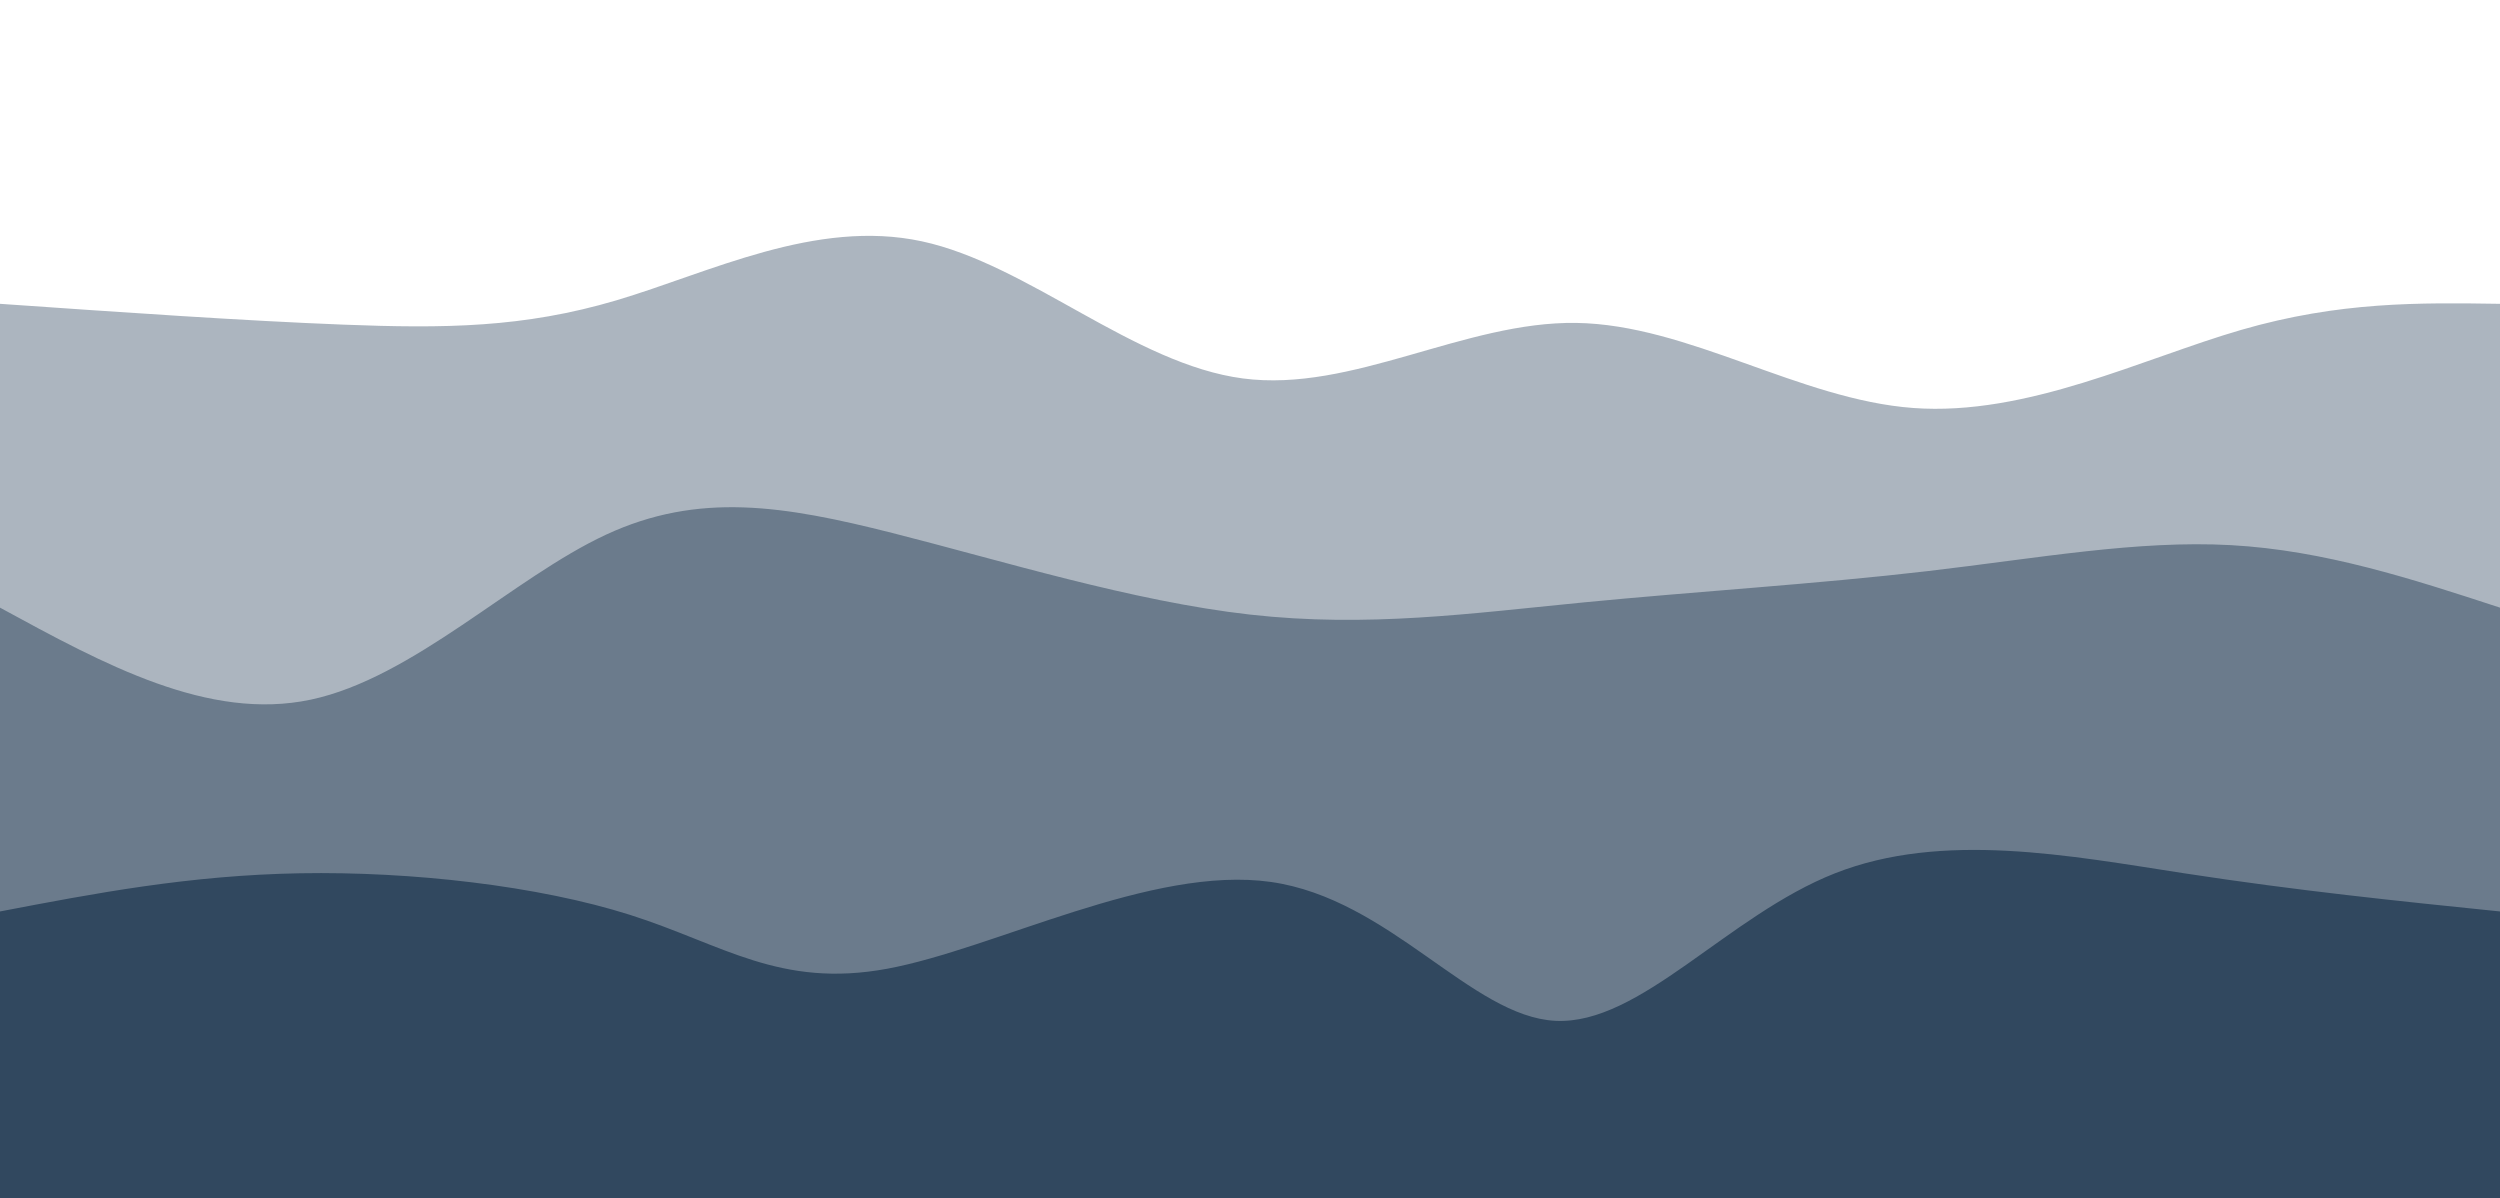
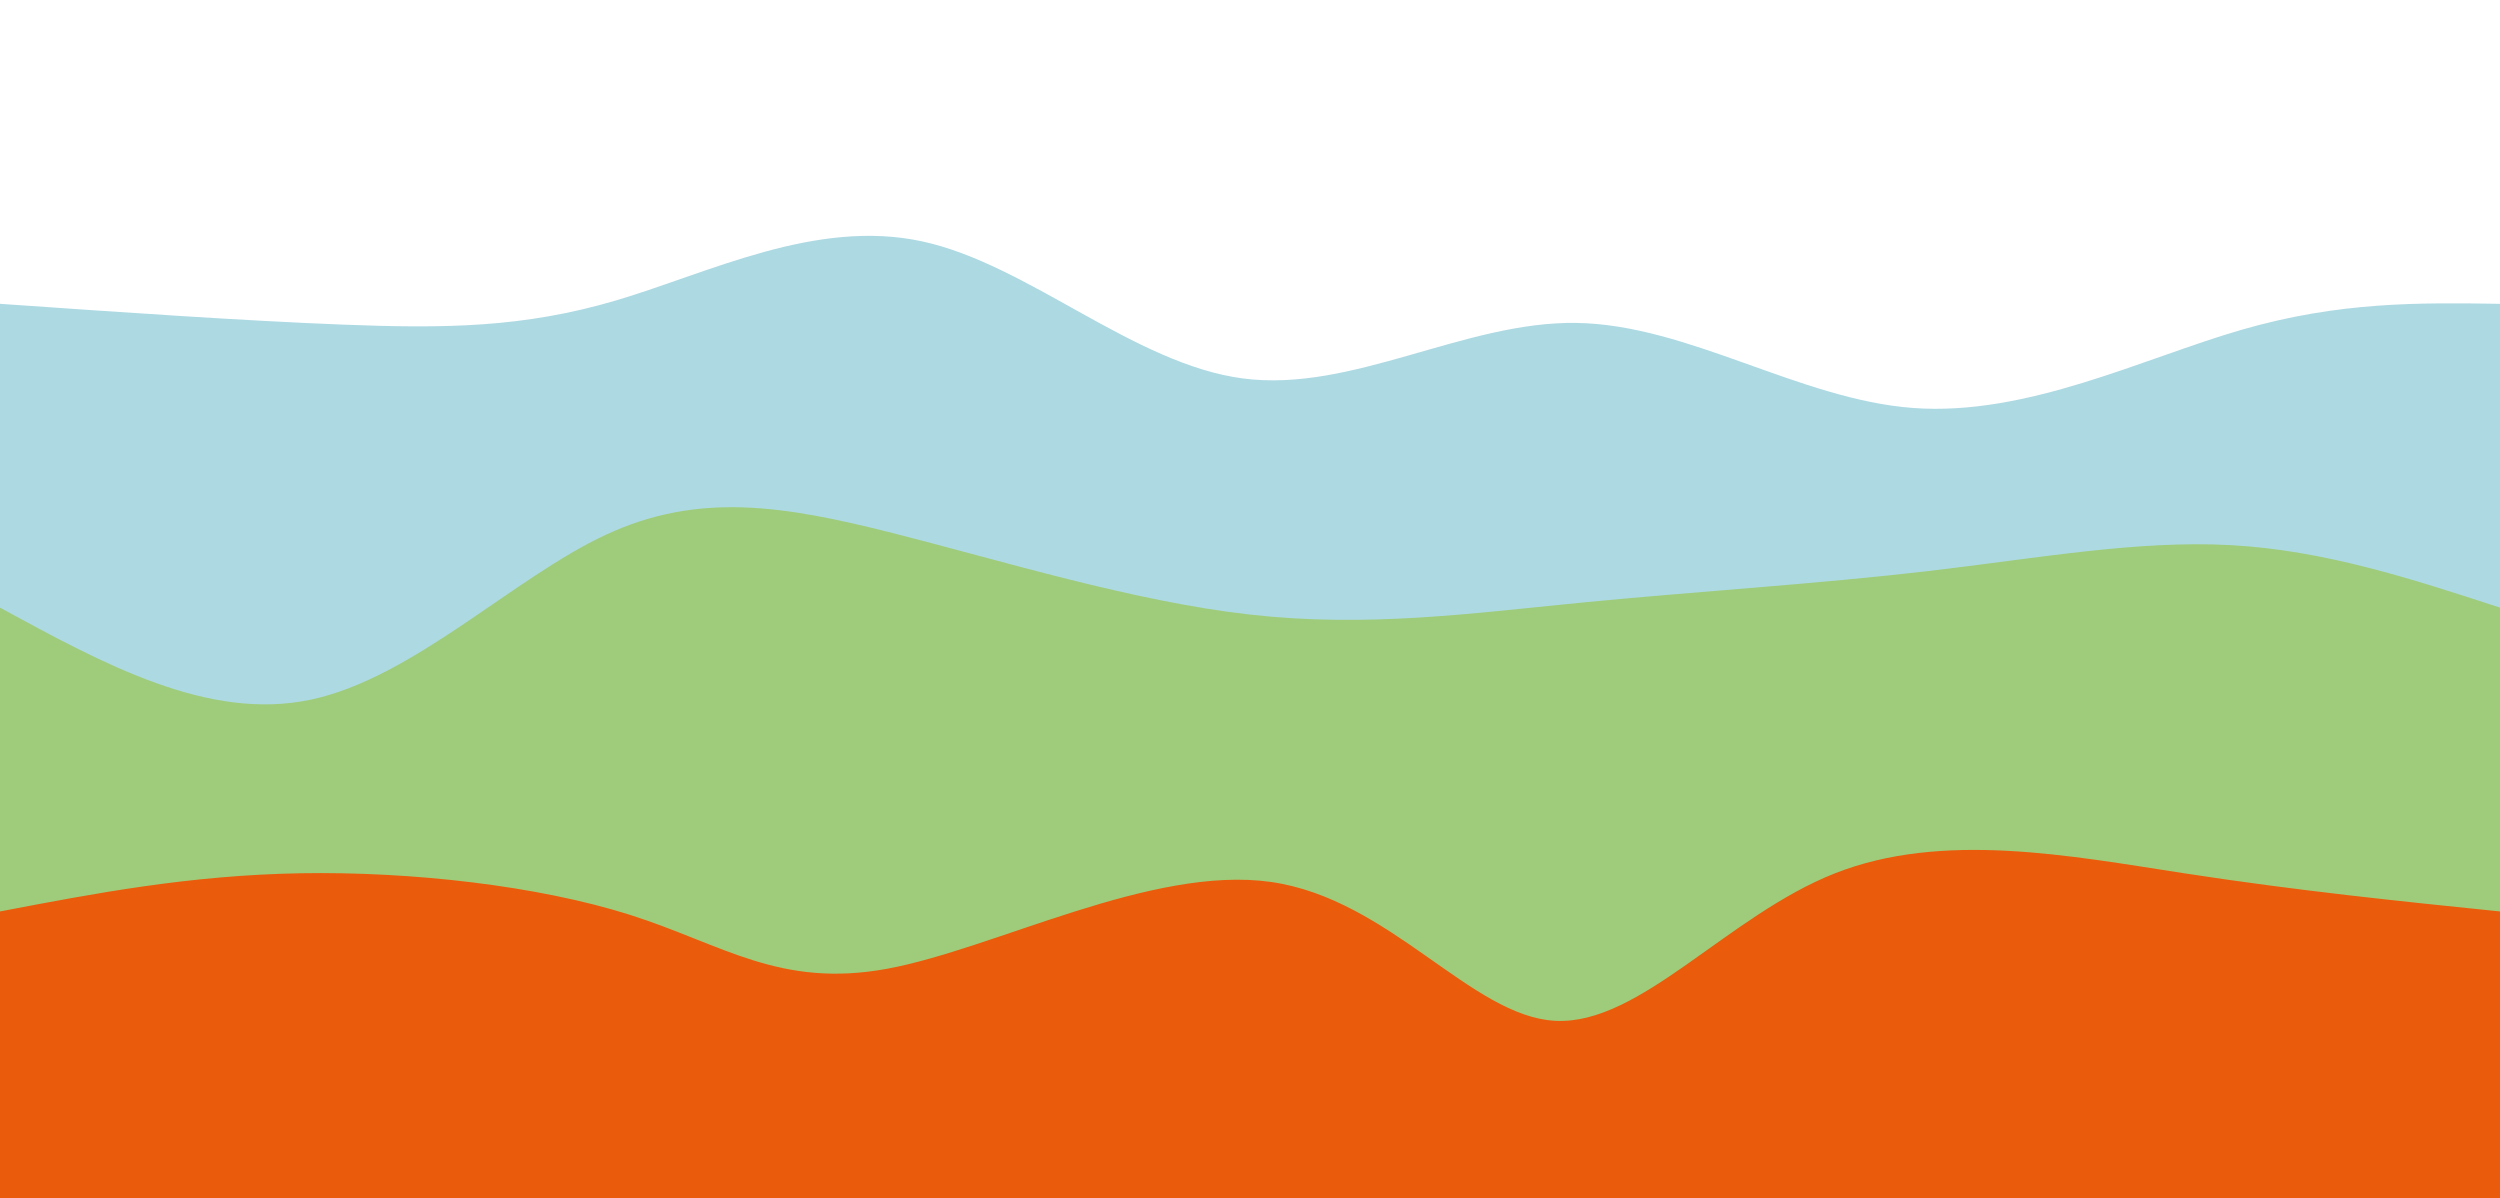
<svg xmlns="http://www.w3.org/2000/svg" width="100%" height="100%" id="svg" viewBox="0 0 1440 690" class="transition duration-300 ease-in-out delay-150">
-   <path d="M 0,700 C 0,700 0,175 0,175 C 70.071,179.878 140.141,184.757 198,187 C 255.859,189.243 301.505,188.851 355,173 C 408.495,157.149 469.838,125.841 531,139 C 592.162,152.159 653.143,209.786 716,218 C 778.857,226.214 843.591,185.016 908,186 C 972.409,186.984 1036.495,230.149 1102,235 C 1167.505,239.851 1234.43,206.386 1291,190 C 1347.57,173.614 1393.785,174.307 1440,175 C 1440,175 1440,700 1440,700 Z" stroke="none" stroke-width="0" fill="#31485F" fill-opacity="0.4" class="transition-all duration-300 ease-in-out delay-150 path-0" />
-   <path d="M 0,700 C 0,700 0,350 0,350 C 60.059,382.738 120.118,415.477 179,403 C 237.882,390.523 295.588,332.831 349,308 C 402.412,283.169 451.532,291.198 514,307 C 576.468,322.802 652.286,346.375 720,354 C 787.714,361.625 847.325,353.302 912,347 C 976.675,340.698 1046.412,336.419 1110,329 C 1173.588,321.581 1231.025,311.023 1285,314 C 1338.975,316.977 1389.487,333.488 1440,350 C 1440,350 1440,700 1440,700 Z" stroke="none" stroke-width="0" fill="#31485F" fill-opacity="0.53" class="transition-all duration-300 ease-in-out delay-150 path-1" />
-   <path d="M 0,700 C 0,700 0,525 0,525 C 54.584,514.554 109.168,504.108 173,503 C 236.832,501.892 309.912,510.121 363,527 C 416.088,543.879 449.183,569.407 511,558 C 572.817,546.593 663.357,498.25 732,508 C 800.643,517.75 847.389,585.593 896,588 C 944.611,590.407 995.088,527.379 1057,503 C 1118.912,478.621 1192.261,492.892 1258,503 C 1323.739,513.108 1381.87,519.054 1440,525 C 1440,525 1440,700 1440,700 Z" stroke="none" stroke-width="0" fill="#31485F" fill-opacity="1" class="transition-all duration-300 ease-in-out delay-150 path-2" />
+   <path d="M 0,700 C 0,700 0,175 0,175 C 70.071,179.878 140.141,184.757 198,187 C 255.859,189.243 301.505,188.851 355,173 C 408.495,157.149 469.838,125.841 531,139 C 592.162,152.159 653.143,209.786 716,218 C 778.857,226.214 843.591,185.016 908,186 C 972.409,186.984 1036.495,230.149 1102,235 C 1167.505,239.851 1234.43,206.386 1291,190 C 1347.57,173.614 1393.785,174.307 1440,175 C 1440,175 1440,700 1440,700 Z" stroke="none" stroke-width="0" fill="rgb(51,161,185)" fill-opacity="0.4" class="transition-all duration-300 ease-in-out delay-150 path-0" />
+   <path d="M 0,700 C 0,700 0,350 0,350 C 60.059,382.738 120.118,415.477 179,403 C 237.882,390.523 295.588,332.831 349,308 C 402.412,283.169 451.532,291.198 514,307 C 576.468,322.802 652.286,346.375 720,354 C 787.714,361.625 847.325,353.302 912,347 C 976.675,340.698 1046.412,336.419 1110,329 C 1173.588,321.581 1231.025,311.023 1285,314 C 1338.975,316.977 1389.487,333.488 1440,350 C 1440,350 1440,700 1440,700 Z" stroke="none" stroke-width="0" fill="rgb(148,193,31)" fill-opacity="0.53" class="transition-all duration-300 ease-in-out delay-150 path-1" />
+   <path d="M 0,700 C 0,700 0,525 0,525 C 54.584,514.554 109.168,504.108 173,503 C 236.832,501.892 309.912,510.121 363,527 C 416.088,543.879 449.183,569.407 511,558 C 572.817,546.593 663.357,498.25 732,508 C 800.643,517.75 847.389,585.593 896,588 C 944.611,590.407 995.088,527.379 1057,503 C 1118.912,478.621 1192.261,492.892 1258,503 C 1323.739,513.108 1381.87,519.054 1440,525 C 1440,525 1440,700 1440,700 Z" stroke="none" stroke-width="0" fill="rgb(234,91,12)" fill-opacity="1" class="transition-all duration-300 ease-in-out delay-150 path-2" />
</svg>
